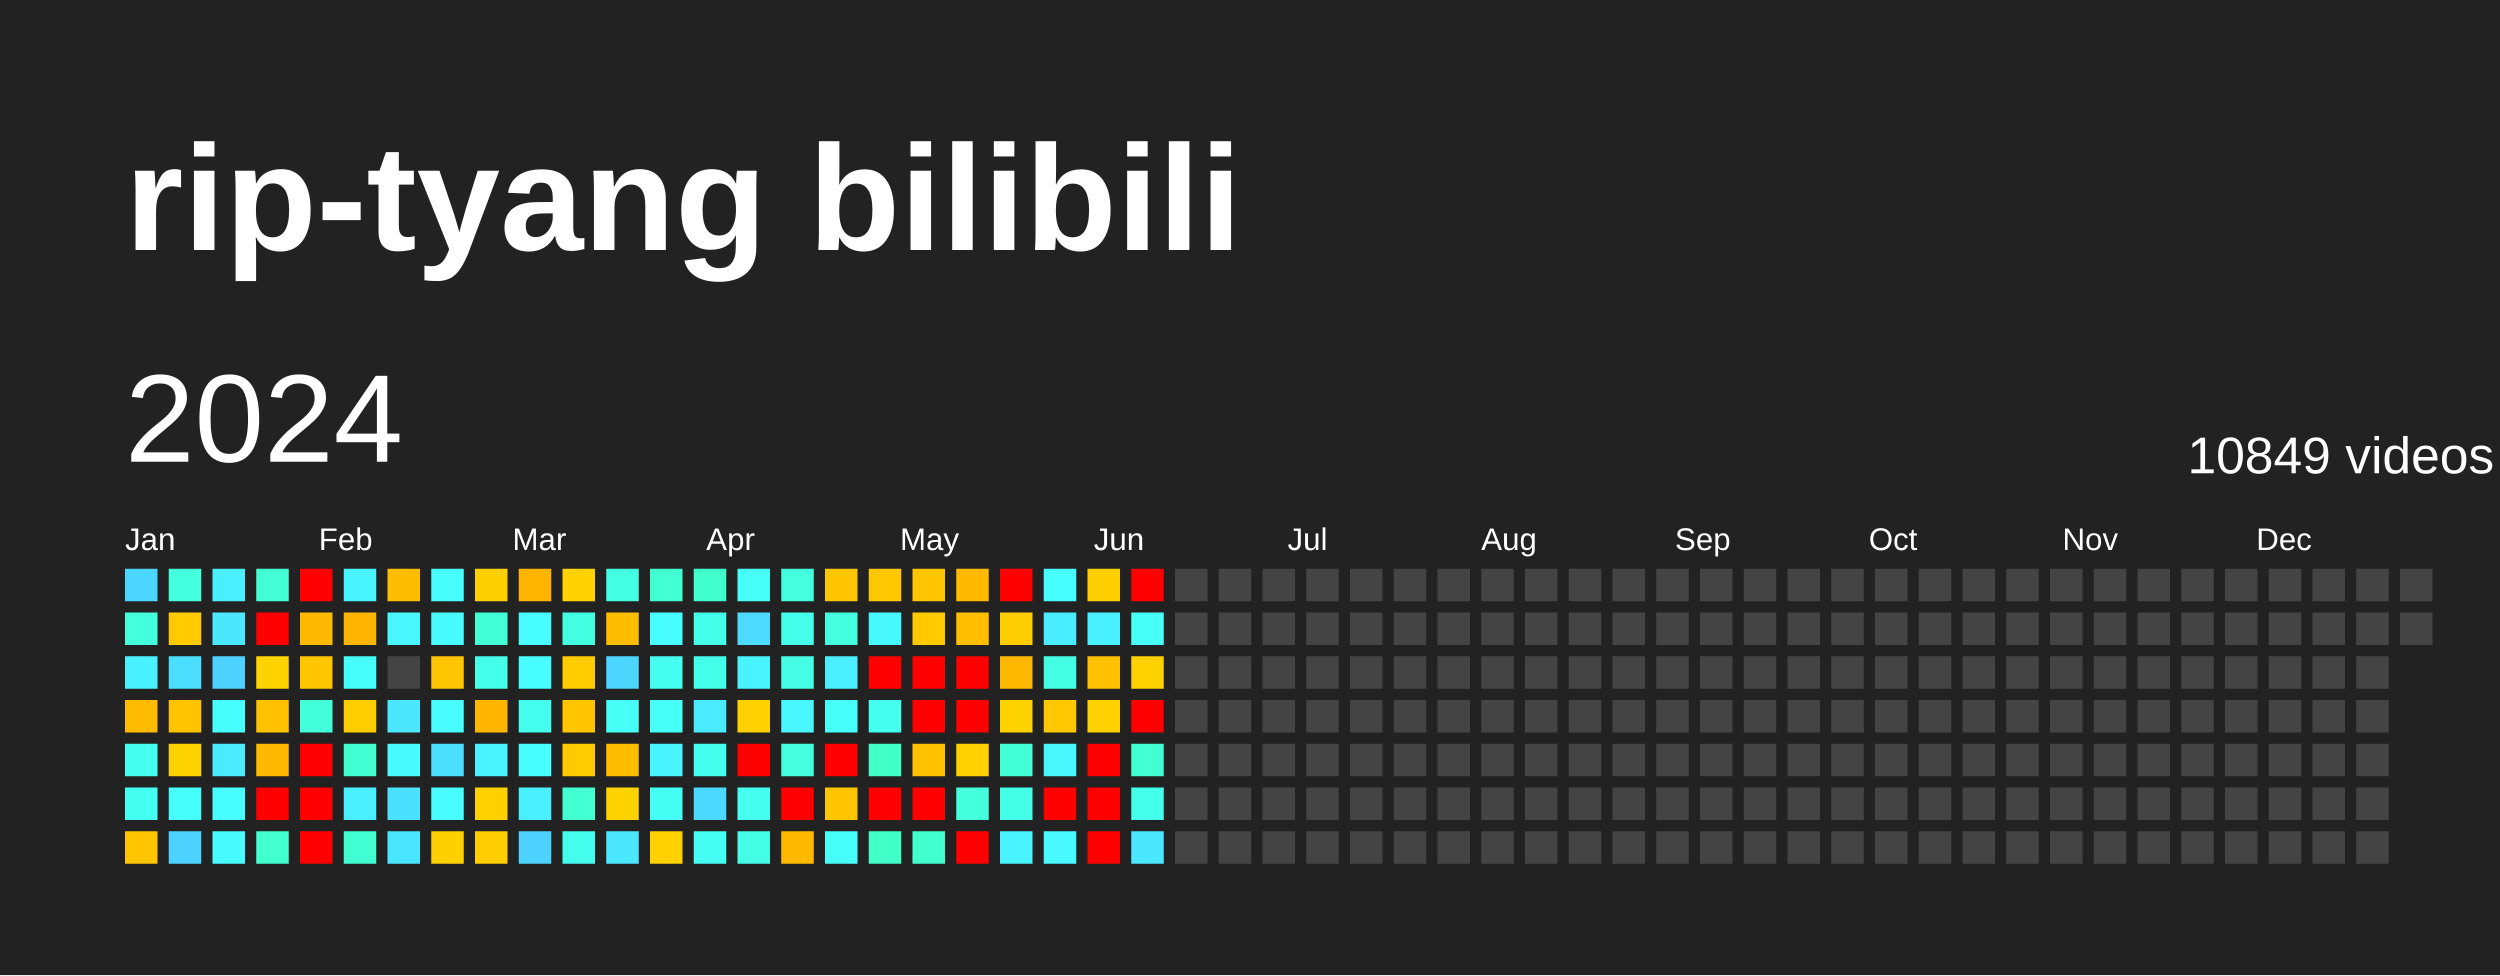
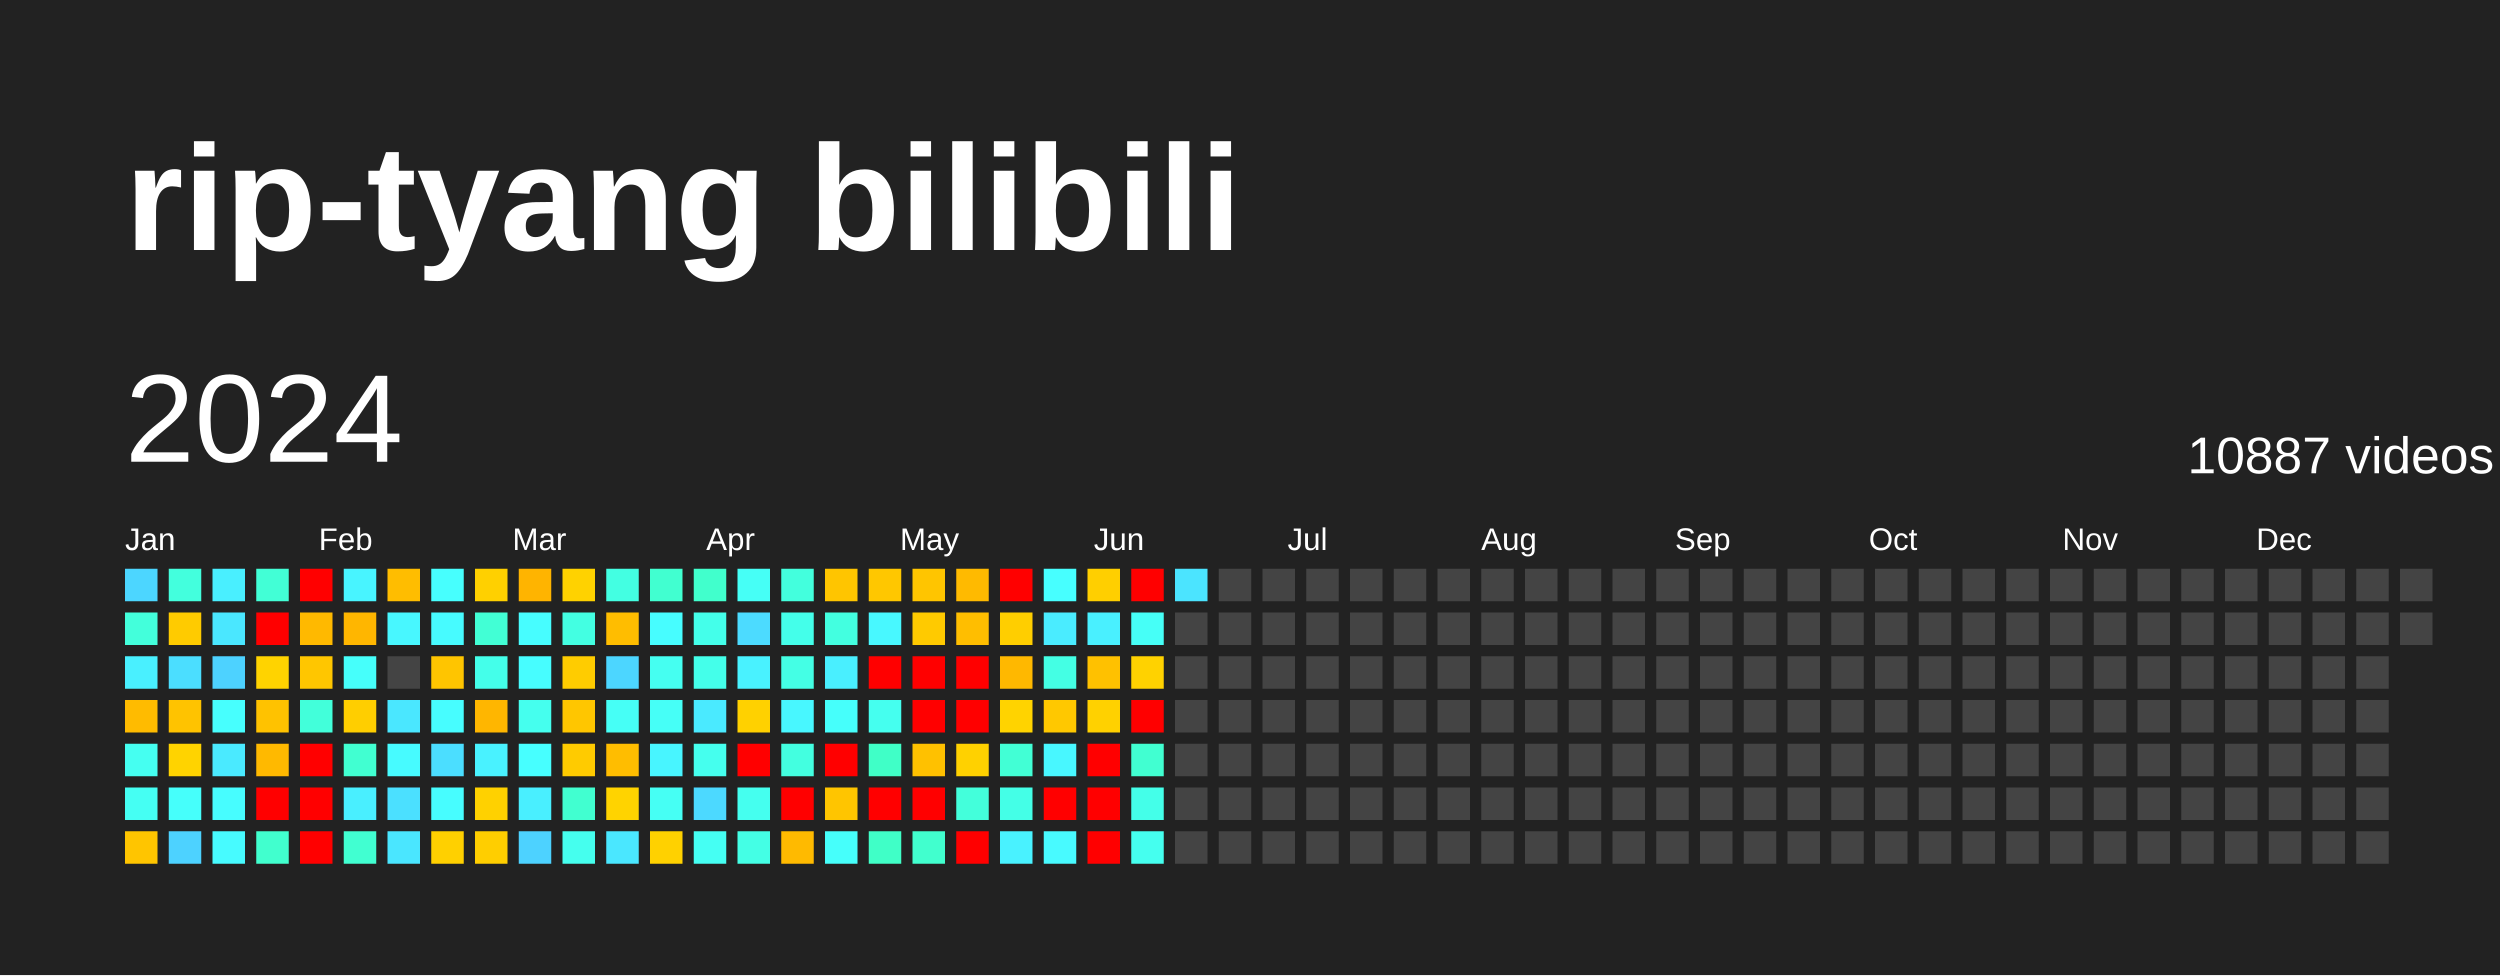
<svg xmlns="http://www.w3.org/2000/svg" baseProfile="full" height="78mm" version="1.1" viewBox="0,0,200,78" width="200mm">
  <defs />
  <rect fill="#222222" height="78" width="200" x="0" y="0" />
  <text fill="#FFFFFF" style="font-size:12px; font-family:Arial; font-weight:bold;" x="10" y="20">rip-tyang bilibili</text>
  <text dominant-baseline="hanging" fill="#FFFFFF" style="font-size:10.0px; font-family:Arial;" x="10" y="30">2024</text>
-   <text dominant-baseline="hanging" fill="#FFFFFF" style="font-size:4.125px; font-family:Arial;" x="175" y="35">10849 videos</text>
+   <text dominant-baseline="hanging" fill="#FFFFFF" style="font-size:4.125px; font-family:Arial;" x="175" y="35">10887 videos</text>
  <text fill="#FFFFFF" style="font-size:2.5px; font-family:Arial" x="10.0" y="44">Jan</text>
  <text fill="#FFFFFF" style="font-size:2.5px; font-family:Arial" x="25.5" y="44">Feb</text>
  <text fill="#FFFFFF" style="font-size:2.5px; font-family:Arial" x="41.0" y="44">Mar</text>
  <text fill="#FFFFFF" style="font-size:2.5px; font-family:Arial" x="56.5" y="44">Apr</text>
  <text fill="#FFFFFF" style="font-size:2.5px; font-family:Arial" x="72.0" y="44">May</text>
  <text fill="#FFFFFF" style="font-size:2.5px; font-family:Arial" x="87.5" y="44">Jun</text>
  <text fill="#FFFFFF" style="font-size:2.5px; font-family:Arial" x="103.0" y="44">Jul</text>
  <text fill="#FFFFFF" style="font-size:2.5px; font-family:Arial" x="118.5" y="44">Aug</text>
  <text fill="#FFFFFF" style="font-size:2.5px; font-family:Arial" x="134.0" y="44">Sep</text>
  <text fill="#FFFFFF" style="font-size:2.5px; font-family:Arial" x="149.5" y="44">Oct</text>
  <text fill="#FFFFFF" style="font-size:2.5px; font-family:Arial" x="165.0" y="44">Nov</text>
  <text fill="#FFFFFF" style="font-size:2.5px; font-family:Arial" x="180.5" y="44">Dec</text>
  <rect fill="#4cd6ff" height="2.6" width="2.6" x="10.0" y="45.5" />
  <rect fill="#43ffdb" height="2.6" width="2.6" x="10.0" y="49.0" />
  <rect fill="#49f0ff" height="2.6" width="2.6" x="10.0" y="52.5" />
  <rect fill="#ffbb00" height="2.6" width="2.6" x="10.0" y="56.0" />
  <rect fill="#45fff1" height="2.6" width="2.6" x="10.0" y="59.5" />
  <rect fill="#45fff3" height="2.6" width="2.6" x="10.0" y="63.0" />
  <rect fill="#ffc500" height="2.6" width="2.6" x="10.0" y="66.5" />
  <rect fill="#43ffdd" height="2.6" width="2.6" x="13.5" y="45.5" />
  <rect fill="#ffcb00" height="2.6" width="2.6" x="13.5" y="49.0" />
  <rect fill="#4bdeff" height="2.6" width="2.6" x="13.5" y="52.5" />
  <rect fill="#ffc300" height="2.6" width="2.6" x="13.5" y="56.0" />
  <rect fill="#ffd300" height="2.6" width="2.6" x="13.5" y="59.5" />
  <rect fill="#46fffb" height="2.6" width="2.6" x="13.5" y="63.0" />
  <rect fill="#4dd2ff" height="2.6" width="2.6" x="13.5" y="66.5" />
  <rect fill="#49efff" height="2.6" width="2.6" x="17.0" y="45.5" />
  <rect fill="#4ae7ff" height="2.6" width="2.6" x="17.0" y="49.0" />
  <rect fill="#4dd2ff" height="2.6" width="2.6" x="17.0" y="52.5" />
  <rect fill="#47fffe" height="2.6" width="2.6" x="17.0" y="56.0" />
  <rect fill="#4aeaff" height="2.6" width="2.6" x="17.0" y="59.5" />
  <rect fill="#47fdff" height="2.6" width="2.6" x="17.0" y="63.0" />
  <rect fill="#47fbff" height="2.6" width="2.6" x="17.0" y="66.5" />
  <rect fill="#42ffd6" height="2.6" width="2.6" x="20.5" y="45.5" />
  <rect fill="red" height="2.6" width="2.6" x="20.5" y="49.0" />
  <rect fill="#ffd300" height="2.6" width="2.6" x="20.5" y="52.5" />
  <rect fill="#ffc200" height="2.6" width="2.6" x="20.5" y="56.0" />
  <rect fill="#ffb900" height="2.6" width="2.6" x="20.5" y="59.5" />
  <rect fill="red" height="2.6" width="2.6" x="20.5" y="63.0" />
  <rect fill="#41ffce" height="2.6" width="2.6" x="20.5" y="66.5" />
  <rect fill="red" height="2.6" width="2.6" x="24.0" y="45.5" />
  <rect fill="#ffb900" height="2.6" width="2.6" x="24.0" y="49.0" />
  <rect fill="#ffc600" height="2.6" width="2.6" x="24.0" y="52.5" />
  <rect fill="#42ffda" height="2.6" width="2.6" x="24.0" y="56.0" />
  <rect fill="red" height="2.6" width="2.6" x="24.0" y="59.5" />
  <rect fill="red" height="2.6" width="2.6" x="24.0" y="63.0" />
  <rect fill="red" height="2.6" width="2.6" x="24.0" y="66.5" />
  <rect fill="#48f4ff" height="2.6" width="2.6" x="27.5" y="45.5" />
  <rect fill="#ffb600" height="2.6" width="2.6" x="27.5" y="49.0" />
  <rect fill="#46fffb" height="2.6" width="2.6" x="27.5" y="52.5" />
  <rect fill="#ffce00" height="2.6" width="2.6" x="27.5" y="56.0" />
  <rect fill="#41ffd1" height="2.6" width="2.6" x="27.5" y="59.5" />
  <rect fill="#49efff" height="2.6" width="2.6" x="27.5" y="63.0" />
  <rect fill="#41ffd1" height="2.6" width="2.6" x="27.5" y="66.5" />
  <rect fill="#ffbd00" height="2.6" width="2.6" x="31.0" y="45.5" />
  <rect fill="#48f7ff" height="2.6" width="2.6" x="31.0" y="49.0" />
  <rect fill="#444444" height="2.6" width="2.6" x="31.0" y="52.5" />
  <rect fill="#4ae7ff" height="2.6" width="2.6" x="31.0" y="56.0" />
  <rect fill="#47fbff" height="2.6" width="2.6" x="31.0" y="59.5" />
  <rect fill="#4be0ff" height="2.6" width="2.6" x="31.0" y="63.0" />
  <rect fill="#4ae6ff" height="2.6" width="2.6" x="31.0" y="66.5" />
  <rect fill="#47fffe" height="2.6" width="2.6" x="34.5" y="45.5" />
  <rect fill="#47fbff" height="2.6" width="2.6" x="34.5" y="49.0" />
  <rect fill="#ffc500" height="2.6" width="2.6" x="34.5" y="52.5" />
  <rect fill="#47fdff" height="2.6" width="2.6" x="34.5" y="56.0" />
  <rect fill="#4bdeff" height="2.6" width="2.6" x="34.5" y="59.5" />
  <rect fill="#47fdff" height="2.6" width="2.6" x="34.5" y="63.0" />
  <rect fill="#ffd000" height="2.6" width="2.6" x="34.5" y="66.5" />
  <rect fill="#ffd000" height="2.6" width="2.6" x="38.0" y="45.5" />
  <rect fill="#42ffd5" height="2.6" width="2.6" x="38.0" y="49.0" />
  <rect fill="#44ffea" height="2.6" width="2.6" x="38.0" y="52.5" />
  <rect fill="#ffb600" height="2.6" width="2.6" x="38.0" y="56.0" />
  <rect fill="#49f2ff" height="2.6" width="2.6" x="38.0" y="59.5" />
  <rect fill="#ffd100" height="2.6" width="2.6" x="38.0" y="63.0" />
  <rect fill="#ffce00" height="2.6" width="2.6" x="38.0" y="66.5" />
  <rect fill="#ffb400" height="2.6" width="2.6" x="41.5" y="45.5" />
  <rect fill="#47fdff" height="2.6" width="2.6" x="41.5" y="49.0" />
  <rect fill="#47fdff" height="2.6" width="2.6" x="41.5" y="52.5" />
  <rect fill="#45ffee" height="2.6" width="2.6" x="41.5" y="56.0" />
  <rect fill="#47ffff" height="2.6" width="2.6" x="41.5" y="59.5" />
  <rect fill="#49efff" height="2.6" width="2.6" x="41.5" y="63.0" />
  <rect fill="#4dd2ff" height="2.6" width="2.6" x="41.5" y="66.5" />
  <rect fill="#ffd200" height="2.6" width="2.6" x="45.0" y="45.5" />
  <rect fill="#43ffe2" height="2.6" width="2.6" x="45.0" y="49.0" />
  <rect fill="#ffcc00" height="2.6" width="2.6" x="45.0" y="52.5" />
  <rect fill="#ffc600" height="2.6" width="2.6" x="45.0" y="56.0" />
  <rect fill="#ffcb00" height="2.6" width="2.6" x="45.0" y="59.5" />
  <rect fill="#41ffd0" height="2.6" width="2.6" x="45.0" y="63.0" />
  <rect fill="#45ffee" height="2.6" width="2.6" x="45.0" y="66.5" />
  <rect fill="#43ffe2" height="2.6" width="2.6" x="48.5" y="45.5" />
  <rect fill="#ffbd00" height="2.6" width="2.6" x="48.5" y="49.0" />
  <rect fill="#4cd6ff" height="2.6" width="2.6" x="48.5" y="52.5" />
  <rect fill="#46fff6" height="2.6" width="2.6" x="48.5" y="56.0" />
  <rect fill="#ffbd00" height="2.6" width="2.6" x="48.5" y="59.5" />
  <rect fill="#ffd300" height="2.6" width="2.6" x="48.5" y="63.0" />
  <rect fill="#4ae7ff" height="2.6" width="2.6" x="48.5" y="66.5" />
  <rect fill="#41ffd0" height="2.6" width="2.6" x="52.0" y="45.5" />
  <rect fill="#47fdff" height="2.6" width="2.6" x="52.0" y="49.0" />
  <rect fill="#45fff1" height="2.6" width="2.6" x="52.0" y="52.5" />
  <rect fill="#46fff7" height="2.6" width="2.6" x="52.0" y="56.0" />
  <rect fill="#48f5ff" height="2.6" width="2.6" x="52.0" y="59.5" />
  <rect fill="#46fff4" height="2.6" width="2.6" x="52.0" y="63.0" />
  <rect fill="#ffd100" height="2.6" width="2.6" x="52.0" y="66.5" />
  <rect fill="#41ffcc" height="2.6" width="2.6" x="55.5" y="45.5" />
  <rect fill="#44ffea" height="2.6" width="2.6" x="55.5" y="49.0" />
  <rect fill="#44ffea" height="2.6" width="2.6" x="55.5" y="52.5" />
  <rect fill="#4aeaff" height="2.6" width="2.6" x="55.5" y="56.0" />
  <rect fill="#45ffee" height="2.6" width="2.6" x="55.5" y="59.5" />
  <rect fill="#4cd9ff" height="2.6" width="2.6" x="55.5" y="63.0" />
  <rect fill="#45fff3" height="2.6" width="2.6" x="55.5" y="66.5" />
  <rect fill="#46fff6" height="2.6" width="2.6" x="59.0" y="45.5" />
  <rect fill="#4cdbff" height="2.6" width="2.6" x="59.0" y="49.0" />
  <rect fill="#49f2ff" height="2.6" width="2.6" x="59.0" y="52.5" />
  <rect fill="#ffd100" height="2.6" width="2.6" x="59.0" y="56.0" />
  <rect fill="red" height="2.6" width="2.6" x="59.0" y="59.5" />
  <rect fill="#45ffef" height="2.6" width="2.6" x="59.0" y="63.0" />
  <rect fill="#44ffe5" height="2.6" width="2.6" x="59.0" y="66.5" />
  <rect fill="#43ffdd" height="2.6" width="2.6" x="62.5" y="45.5" />
  <rect fill="#44ffea" height="2.6" width="2.6" x="62.5" y="49.0" />
  <rect fill="#44ffe5" height="2.6" width="2.6" x="62.5" y="52.5" />
  <rect fill="#48f7ff" height="2.6" width="2.6" x="62.5" y="56.0" />
  <rect fill="#43ffe0" height="2.6" width="2.6" x="62.5" y="59.5" />
  <rect fill="red" height="2.6" width="2.6" x="62.5" y="63.0" />
  <rect fill="#ffba00" height="2.6" width="2.6" x="62.5" y="66.5" />
  <rect fill="#ffc500" height="2.6" width="2.6" x="66.0" y="45.5" />
  <rect fill="#43ffe0" height="2.6" width="2.6" x="66.0" y="49.0" />
  <rect fill="#49efff" height="2.6" width="2.6" x="66.0" y="52.5" />
  <rect fill="#46fffb" height="2.6" width="2.6" x="66.0" y="56.0" />
  <rect fill="red" height="2.6" width="2.6" x="66.0" y="59.5" />
  <rect fill="#ffc500" height="2.6" width="2.6" x="66.0" y="63.0" />
  <rect fill="#46fffb" height="2.6" width="2.6" x="66.0" y="66.5" />
  <rect fill="#ffc700" height="2.6" width="2.6" x="69.5" y="45.5" />
  <rect fill="#48f8ff" height="2.6" width="2.6" x="69.5" y="49.0" />
  <rect fill="red" height="2.6" width="2.6" x="69.5" y="52.5" />
  <rect fill="#45ffef" height="2.6" width="2.6" x="69.5" y="56.0" />
  <rect fill="#40ffc7" height="2.6" width="2.6" x="69.5" y="59.5" />
  <rect fill="red" height="2.6" width="2.6" x="69.5" y="63.0" />
  <rect fill="#40ffc7" height="2.6" width="2.6" x="69.5" y="66.5" />
  <rect fill="#ffc500" height="2.6" width="2.6" x="73.0" y="45.5" />
  <rect fill="#ffca00" height="2.6" width="2.6" x="73.0" y="49.0" />
  <rect fill="red" height="2.6" width="2.6" x="73.0" y="52.5" />
  <rect fill="red" height="2.6" width="2.6" x="73.0" y="56.0" />
  <rect fill="#ffc100" height="2.6" width="2.6" x="73.0" y="59.5" />
  <rect fill="red" height="2.6" width="2.6" x="73.0" y="63.0" />
  <rect fill="#41ffce" height="2.6" width="2.6" x="73.0" y="66.5" />
  <rect fill="#ffba00" height="2.6" width="2.6" x="76.5" y="45.5" />
  <rect fill="#ffbe00" height="2.6" width="2.6" x="76.5" y="49.0" />
  <rect fill="red" height="2.6" width="2.6" x="76.5" y="52.5" />
  <rect fill="red" height="2.6" width="2.6" x="76.5" y="56.0" />
  <rect fill="#ffd100" height="2.6" width="2.6" x="76.5" y="59.5" />
  <rect fill="#43ffdb" height="2.6" width="2.6" x="76.5" y="63.0" />
  <rect fill="red" height="2.6" width="2.6" x="76.5" y="66.5" />
  <rect fill="red" height="2.6" width="2.6" x="80.0" y="45.5" />
  <rect fill="#ffce00" height="2.6" width="2.6" x="80.0" y="49.0" />
  <rect fill="#ffb800" height="2.6" width="2.6" x="80.0" y="52.5" />
  <rect fill="#ffd300" height="2.6" width="2.6" x="80.0" y="56.0" />
  <rect fill="#42ffd5" height="2.6" width="2.6" x="80.0" y="59.5" />
  <rect fill="#44ffe7" height="2.6" width="2.6" x="80.0" y="63.0" />
  <rect fill="#49f2ff" height="2.6" width="2.6" x="80.0" y="66.5" />
  <rect fill="#47ffff" height="2.6" width="2.6" x="83.5" y="45.5" />
  <rect fill="#4aecff" height="2.6" width="2.6" x="83.5" y="49.0" />
  <rect fill="#44ffe4" height="2.6" width="2.6" x="83.5" y="52.5" />
  <rect fill="#ffc800" height="2.6" width="2.6" x="83.5" y="56.0" />
  <rect fill="#48f7ff" height="2.6" width="2.6" x="83.5" y="59.5" />
  <rect fill="red" height="2.6" width="2.6" x="83.5" y="63.0" />
  <rect fill="#48faff" height="2.6" width="2.6" x="83.5" y="66.5" />
  <rect fill="#ffcf00" height="2.6" width="2.6" x="87.0" y="45.5" />
  <rect fill="#49f0ff" height="2.6" width="2.6" x="87.0" y="49.0" />
  <rect fill="#ffc100" height="2.6" width="2.6" x="87.0" y="52.5" />
  <rect fill="#ffd100" height="2.6" width="2.6" x="87.0" y="56.0" />
  <rect fill="red" height="2.6" width="2.6" x="87.0" y="59.5" />
  <rect fill="red" height="2.6" width="2.6" x="87.0" y="63.0" />
  <rect fill="red" height="2.6" width="2.6" x="87.0" y="66.5" />
  <rect fill="red" height="2.6" width="2.6" x="90.5" y="45.5" />
  <rect fill="#46fff7" height="2.6" width="2.6" x="90.5" y="49.0" />
  <rect fill="#ffd200" height="2.6" width="2.6" x="90.5" y="52.5" />
  <rect fill="red" height="2.6" width="2.6" x="90.5" y="56.0" />
  <rect fill="#41ffd1" height="2.6" width="2.6" x="90.5" y="59.5" />
  <rect fill="#44ffe9" height="2.6" width="2.6" x="90.5" y="63.0" />
-   <rect fill="#4ae7ff" height="2.6" width="2.6" x="90.5" y="66.5" />
-   <rect fill="#444444" height="2.6" width="2.6" x="94.0" y="45.5" />
+   <rect fill="#45ffef" height="2.6" width="2.6" x="90.5" y="66.5" />
+   <rect fill="#4be4ff" height="2.6" width="2.6" x="94.0" y="45.5" />
  <rect fill="#444444" height="2.6" width="2.6" x="94.0" y="49.0" />
  <rect fill="#444444" height="2.6" width="2.6" x="94.0" y="52.5" />
  <rect fill="#444444" height="2.6" width="2.6" x="94.0" y="56.0" />
  <rect fill="#444444" height="2.6" width="2.6" x="94.0" y="59.5" />
  <rect fill="#444444" height="2.6" width="2.6" x="94.0" y="63.0" />
  <rect fill="#444444" height="2.6" width="2.6" x="94.0" y="66.5" />
  <rect fill="#444444" height="2.6" width="2.6" x="97.5" y="45.5" />
  <rect fill="#444444" height="2.6" width="2.6" x="97.5" y="49.0" />
  <rect fill="#444444" height="2.6" width="2.6" x="97.5" y="52.5" />
  <rect fill="#444444" height="2.6" width="2.6" x="97.5" y="56.0" />
  <rect fill="#444444" height="2.6" width="2.6" x="97.5" y="59.5" />
  <rect fill="#444444" height="2.6" width="2.6" x="97.5" y="63.0" />
  <rect fill="#444444" height="2.6" width="2.6" x="97.5" y="66.5" />
  <rect fill="#444444" height="2.6" width="2.6" x="101.0" y="45.5" />
  <rect fill="#444444" height="2.6" width="2.6" x="101.0" y="49.0" />
  <rect fill="#444444" height="2.6" width="2.6" x="101.0" y="52.5" />
  <rect fill="#444444" height="2.6" width="2.6" x="101.0" y="56.0" />
  <rect fill="#444444" height="2.6" width="2.6" x="101.0" y="59.5" />
  <rect fill="#444444" height="2.6" width="2.6" x="101.0" y="63.0" />
  <rect fill="#444444" height="2.6" width="2.6" x="101.0" y="66.5" />
  <rect fill="#444444" height="2.6" width="2.6" x="104.5" y="45.5" />
  <rect fill="#444444" height="2.6" width="2.6" x="104.5" y="49.0" />
  <rect fill="#444444" height="2.6" width="2.6" x="104.5" y="52.5" />
  <rect fill="#444444" height="2.6" width="2.6" x="104.5" y="56.0" />
  <rect fill="#444444" height="2.6" width="2.6" x="104.5" y="59.5" />
  <rect fill="#444444" height="2.6" width="2.6" x="104.5" y="63.0" />
  <rect fill="#444444" height="2.6" width="2.6" x="104.5" y="66.5" />
  <rect fill="#444444" height="2.6" width="2.6" x="108.0" y="45.5" />
  <rect fill="#444444" height="2.6" width="2.6" x="108.0" y="49.0" />
  <rect fill="#444444" height="2.6" width="2.6" x="108.0" y="52.5" />
  <rect fill="#444444" height="2.6" width="2.6" x="108.0" y="56.0" />
  <rect fill="#444444" height="2.6" width="2.6" x="108.0" y="59.5" />
  <rect fill="#444444" height="2.6" width="2.6" x="108.0" y="63.0" />
  <rect fill="#444444" height="2.6" width="2.6" x="108.0" y="66.5" />
  <rect fill="#444444" height="2.6" width="2.6" x="111.5" y="45.5" />
  <rect fill="#444444" height="2.6" width="2.6" x="111.5" y="49.0" />
  <rect fill="#444444" height="2.6" width="2.6" x="111.5" y="52.5" />
  <rect fill="#444444" height="2.6" width="2.6" x="111.5" y="56.0" />
  <rect fill="#444444" height="2.6" width="2.6" x="111.5" y="59.5" />
  <rect fill="#444444" height="2.6" width="2.6" x="111.5" y="63.0" />
  <rect fill="#444444" height="2.6" width="2.6" x="111.5" y="66.5" />
  <rect fill="#444444" height="2.6" width="2.6" x="115.0" y="45.5" />
  <rect fill="#444444" height="2.6" width="2.6" x="115.0" y="49.0" />
  <rect fill="#444444" height="2.6" width="2.6" x="115.0" y="52.5" />
  <rect fill="#444444" height="2.6" width="2.6" x="115.0" y="56.0" />
  <rect fill="#444444" height="2.6" width="2.6" x="115.0" y="59.5" />
  <rect fill="#444444" height="2.6" width="2.6" x="115.0" y="63.0" />
  <rect fill="#444444" height="2.6" width="2.6" x="115.0" y="66.5" />
  <rect fill="#444444" height="2.6" width="2.6" x="118.5" y="45.5" />
  <rect fill="#444444" height="2.6" width="2.6" x="118.5" y="49.0" />
  <rect fill="#444444" height="2.6" width="2.6" x="118.5" y="52.5" />
  <rect fill="#444444" height="2.6" width="2.6" x="118.5" y="56.0" />
  <rect fill="#444444" height="2.6" width="2.6" x="118.5" y="59.5" />
  <rect fill="#444444" height="2.6" width="2.6" x="118.5" y="63.0" />
  <rect fill="#444444" height="2.6" width="2.6" x="118.5" y="66.5" />
  <rect fill="#444444" height="2.6" width="2.6" x="122.0" y="45.5" />
  <rect fill="#444444" height="2.6" width="2.6" x="122.0" y="49.0" />
  <rect fill="#444444" height="2.6" width="2.6" x="122.0" y="52.5" />
  <rect fill="#444444" height="2.6" width="2.6" x="122.0" y="56.0" />
  <rect fill="#444444" height="2.6" width="2.6" x="122.0" y="59.5" />
  <rect fill="#444444" height="2.6" width="2.6" x="122.0" y="63.0" />
  <rect fill="#444444" height="2.6" width="2.6" x="122.0" y="66.5" />
  <rect fill="#444444" height="2.6" width="2.6" x="125.5" y="45.5" />
  <rect fill="#444444" height="2.6" width="2.6" x="125.5" y="49.0" />
  <rect fill="#444444" height="2.6" width="2.6" x="125.5" y="52.5" />
  <rect fill="#444444" height="2.6" width="2.6" x="125.5" y="56.0" />
  <rect fill="#444444" height="2.6" width="2.6" x="125.5" y="59.5" />
  <rect fill="#444444" height="2.6" width="2.6" x="125.5" y="63.0" />
  <rect fill="#444444" height="2.6" width="2.6" x="125.5" y="66.5" />
  <rect fill="#444444" height="2.6" width="2.6" x="129.0" y="45.5" />
  <rect fill="#444444" height="2.6" width="2.6" x="129.0" y="49.0" />
  <rect fill="#444444" height="2.6" width="2.6" x="129.0" y="52.5" />
  <rect fill="#444444" height="2.6" width="2.6" x="129.0" y="56.0" />
  <rect fill="#444444" height="2.6" width="2.6" x="129.0" y="59.5" />
  <rect fill="#444444" height="2.6" width="2.6" x="129.0" y="63.0" />
  <rect fill="#444444" height="2.6" width="2.6" x="129.0" y="66.5" />
  <rect fill="#444444" height="2.6" width="2.6" x="132.5" y="45.5" />
  <rect fill="#444444" height="2.6" width="2.6" x="132.5" y="49.0" />
  <rect fill="#444444" height="2.6" width="2.6" x="132.5" y="52.5" />
  <rect fill="#444444" height="2.6" width="2.6" x="132.5" y="56.0" />
  <rect fill="#444444" height="2.6" width="2.6" x="132.5" y="59.5" />
  <rect fill="#444444" height="2.6" width="2.6" x="132.5" y="63.0" />
  <rect fill="#444444" height="2.6" width="2.6" x="132.5" y="66.5" />
  <rect fill="#444444" height="2.6" width="2.6" x="136.0" y="45.5" />
  <rect fill="#444444" height="2.6" width="2.6" x="136.0" y="49.0" />
  <rect fill="#444444" height="2.6" width="2.6" x="136.0" y="52.5" />
  <rect fill="#444444" height="2.6" width="2.6" x="136.0" y="56.0" />
  <rect fill="#444444" height="2.6" width="2.6" x="136.0" y="59.5" />
  <rect fill="#444444" height="2.6" width="2.6" x="136.0" y="63.0" />
  <rect fill="#444444" height="2.6" width="2.6" x="136.0" y="66.5" />
  <rect fill="#444444" height="2.6" width="2.6" x="139.5" y="45.5" />
  <rect fill="#444444" height="2.6" width="2.6" x="139.5" y="49.0" />
  <rect fill="#444444" height="2.6" width="2.6" x="139.5" y="52.5" />
  <rect fill="#444444" height="2.6" width="2.6" x="139.5" y="56.0" />
  <rect fill="#444444" height="2.6" width="2.6" x="139.5" y="59.5" />
  <rect fill="#444444" height="2.6" width="2.6" x="139.5" y="63.0" />
  <rect fill="#444444" height="2.6" width="2.6" x="139.5" y="66.5" />
  <rect fill="#444444" height="2.6" width="2.6" x="143.0" y="45.5" />
  <rect fill="#444444" height="2.6" width="2.6" x="143.0" y="49.0" />
  <rect fill="#444444" height="2.6" width="2.6" x="143.0" y="52.5" />
  <rect fill="#444444" height="2.6" width="2.6" x="143.0" y="56.0" />
  <rect fill="#444444" height="2.6" width="2.6" x="143.0" y="59.5" />
  <rect fill="#444444" height="2.6" width="2.6" x="143.0" y="63.0" />
  <rect fill="#444444" height="2.6" width="2.6" x="143.0" y="66.5" />
  <rect fill="#444444" height="2.6" width="2.6" x="146.5" y="45.5" />
  <rect fill="#444444" height="2.6" width="2.6" x="146.5" y="49.0" />
  <rect fill="#444444" height="2.6" width="2.6" x="146.5" y="52.5" />
  <rect fill="#444444" height="2.6" width="2.6" x="146.5" y="56.0" />
  <rect fill="#444444" height="2.6" width="2.6" x="146.5" y="59.5" />
  <rect fill="#444444" height="2.6" width="2.6" x="146.5" y="63.0" />
  <rect fill="#444444" height="2.6" width="2.6" x="146.5" y="66.5" />
  <rect fill="#444444" height="2.6" width="2.6" x="150.0" y="45.5" />
  <rect fill="#444444" height="2.6" width="2.6" x="150.0" y="49.0" />
  <rect fill="#444444" height="2.6" width="2.6" x="150.0" y="52.5" />
  <rect fill="#444444" height="2.6" width="2.6" x="150.0" y="56.0" />
  <rect fill="#444444" height="2.6" width="2.6" x="150.0" y="59.5" />
  <rect fill="#444444" height="2.6" width="2.6" x="150.0" y="63.0" />
  <rect fill="#444444" height="2.6" width="2.6" x="150.0" y="66.5" />
  <rect fill="#444444" height="2.6" width="2.6" x="153.5" y="45.5" />
  <rect fill="#444444" height="2.6" width="2.6" x="153.5" y="49.0" />
  <rect fill="#444444" height="2.6" width="2.6" x="153.5" y="52.5" />
  <rect fill="#444444" height="2.6" width="2.6" x="153.5" y="56.0" />
  <rect fill="#444444" height="2.6" width="2.6" x="153.5" y="59.5" />
  <rect fill="#444444" height="2.6" width="2.6" x="153.5" y="63.0" />
  <rect fill="#444444" height="2.6" width="2.6" x="153.5" y="66.5" />
  <rect fill="#444444" height="2.6" width="2.6" x="157.0" y="45.5" />
  <rect fill="#444444" height="2.6" width="2.6" x="157.0" y="49.0" />
  <rect fill="#444444" height="2.6" width="2.6" x="157.0" y="52.5" />
  <rect fill="#444444" height="2.6" width="2.6" x="157.0" y="56.0" />
  <rect fill="#444444" height="2.6" width="2.6" x="157.0" y="59.5" />
  <rect fill="#444444" height="2.6" width="2.6" x="157.0" y="63.0" />
  <rect fill="#444444" height="2.6" width="2.6" x="157.0" y="66.5" />
  <rect fill="#444444" height="2.6" width="2.6" x="160.5" y="45.5" />
  <rect fill="#444444" height="2.6" width="2.6" x="160.5" y="49.0" />
  <rect fill="#444444" height="2.6" width="2.6" x="160.5" y="52.5" />
  <rect fill="#444444" height="2.6" width="2.6" x="160.5" y="56.0" />
  <rect fill="#444444" height="2.6" width="2.6" x="160.5" y="59.5" />
  <rect fill="#444444" height="2.6" width="2.6" x="160.5" y="63.0" />
  <rect fill="#444444" height="2.6" width="2.6" x="160.5" y="66.5" />
  <rect fill="#444444" height="2.6" width="2.6" x="164.0" y="45.5" />
  <rect fill="#444444" height="2.6" width="2.6" x="164.0" y="49.0" />
  <rect fill="#444444" height="2.6" width="2.6" x="164.0" y="52.5" />
  <rect fill="#444444" height="2.6" width="2.6" x="164.0" y="56.0" />
  <rect fill="#444444" height="2.6" width="2.6" x="164.0" y="59.5" />
  <rect fill="#444444" height="2.6" width="2.6" x="164.0" y="63.0" />
  <rect fill="#444444" height="2.6" width="2.6" x="164.0" y="66.5" />
  <rect fill="#444444" height="2.6" width="2.6" x="167.5" y="45.5" />
  <rect fill="#444444" height="2.6" width="2.6" x="167.5" y="49.0" />
  <rect fill="#444444" height="2.6" width="2.6" x="167.5" y="52.5" />
  <rect fill="#444444" height="2.6" width="2.6" x="167.5" y="56.0" />
  <rect fill="#444444" height="2.6" width="2.6" x="167.5" y="59.5" />
  <rect fill="#444444" height="2.6" width="2.6" x="167.5" y="63.0" />
  <rect fill="#444444" height="2.6" width="2.6" x="167.5" y="66.5" />
  <rect fill="#444444" height="2.6" width="2.6" x="171.0" y="45.5" />
  <rect fill="#444444" height="2.6" width="2.6" x="171.0" y="49.0" />
  <rect fill="#444444" height="2.6" width="2.6" x="171.0" y="52.5" />
  <rect fill="#444444" height="2.6" width="2.6" x="171.0" y="56.0" />
  <rect fill="#444444" height="2.6" width="2.6" x="171.0" y="59.5" />
  <rect fill="#444444" height="2.6" width="2.6" x="171.0" y="63.0" />
  <rect fill="#444444" height="2.6" width="2.6" x="171.0" y="66.5" />
  <rect fill="#444444" height="2.6" width="2.6" x="174.5" y="45.5" />
  <rect fill="#444444" height="2.6" width="2.6" x="174.5" y="49.0" />
  <rect fill="#444444" height="2.6" width="2.6" x="174.5" y="52.5" />
  <rect fill="#444444" height="2.6" width="2.6" x="174.5" y="56.0" />
  <rect fill="#444444" height="2.6" width="2.6" x="174.5" y="59.5" />
  <rect fill="#444444" height="2.6" width="2.6" x="174.5" y="63.0" />
  <rect fill="#444444" height="2.6" width="2.6" x="174.5" y="66.5" />
  <rect fill="#444444" height="2.6" width="2.6" x="178.0" y="45.5" />
  <rect fill="#444444" height="2.6" width="2.6" x="178.0" y="49.0" />
  <rect fill="#444444" height="2.6" width="2.6" x="178.0" y="52.5" />
  <rect fill="#444444" height="2.6" width="2.6" x="178.0" y="56.0" />
  <rect fill="#444444" height="2.6" width="2.6" x="178.0" y="59.5" />
  <rect fill="#444444" height="2.6" width="2.6" x="178.0" y="63.0" />
  <rect fill="#444444" height="2.6" width="2.6" x="178.0" y="66.5" />
  <rect fill="#444444" height="2.6" width="2.6" x="181.5" y="45.5" />
  <rect fill="#444444" height="2.6" width="2.6" x="181.5" y="49.0" />
  <rect fill="#444444" height="2.6" width="2.6" x="181.5" y="52.5" />
  <rect fill="#444444" height="2.6" width="2.6" x="181.5" y="56.0" />
  <rect fill="#444444" height="2.6" width="2.6" x="181.5" y="59.5" />
  <rect fill="#444444" height="2.6" width="2.6" x="181.5" y="63.0" />
  <rect fill="#444444" height="2.6" width="2.6" x="181.5" y="66.5" />
  <rect fill="#444444" height="2.6" width="2.6" x="185.0" y="45.5" />
  <rect fill="#444444" height="2.6" width="2.6" x="185.0" y="49.0" />
  <rect fill="#444444" height="2.6" width="2.6" x="185.0" y="52.5" />
  <rect fill="#444444" height="2.6" width="2.6" x="185.0" y="56.0" />
  <rect fill="#444444" height="2.6" width="2.6" x="185.0" y="59.5" />
  <rect fill="#444444" height="2.6" width="2.6" x="185.0" y="63.0" />
  <rect fill="#444444" height="2.6" width="2.6" x="185.0" y="66.5" />
  <rect fill="#444444" height="2.6" width="2.6" x="188.5" y="45.5" />
  <rect fill="#444444" height="2.6" width="2.6" x="188.5" y="49.0" />
  <rect fill="#444444" height="2.6" width="2.6" x="188.5" y="52.5" />
  <rect fill="#444444" height="2.6" width="2.6" x="188.5" y="56.0" />
  <rect fill="#444444" height="2.6" width="2.6" x="188.5" y="59.5" />
  <rect fill="#444444" height="2.6" width="2.6" x="188.5" y="63.0" />
  <rect fill="#444444" height="2.6" width="2.6" x="188.5" y="66.5" />
  <rect fill="#444444" height="2.6" width="2.6" x="192.0" y="45.5" />
  <rect fill="#444444" height="2.6" width="2.6" x="192.0" y="49.0" />
</svg>
